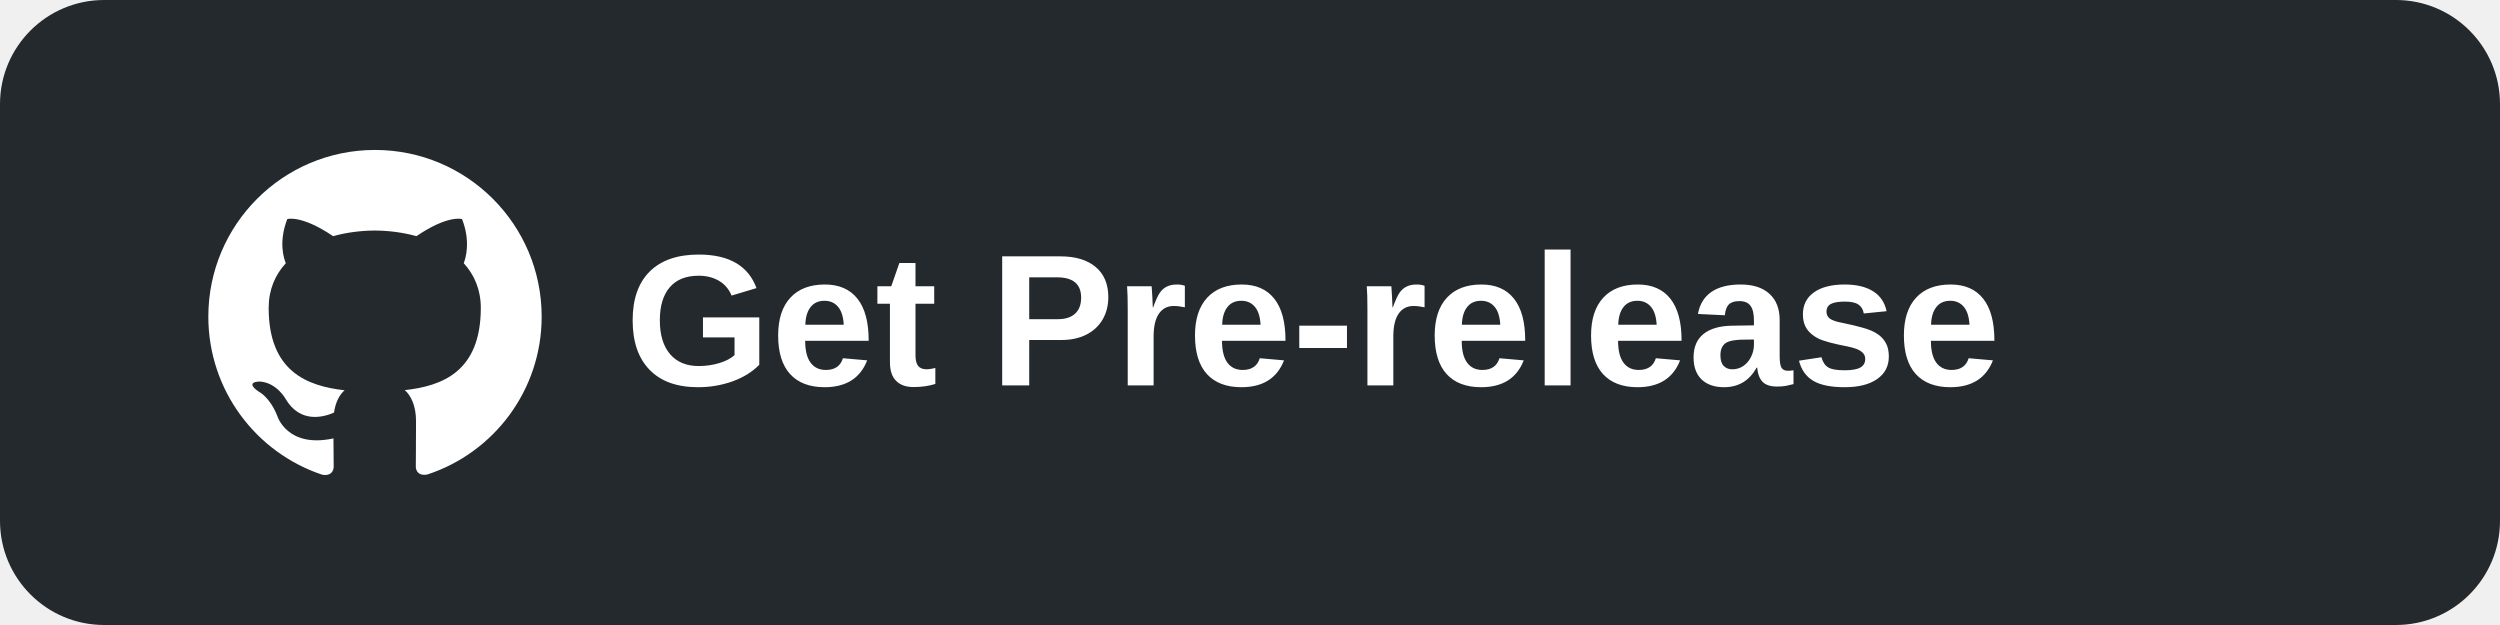
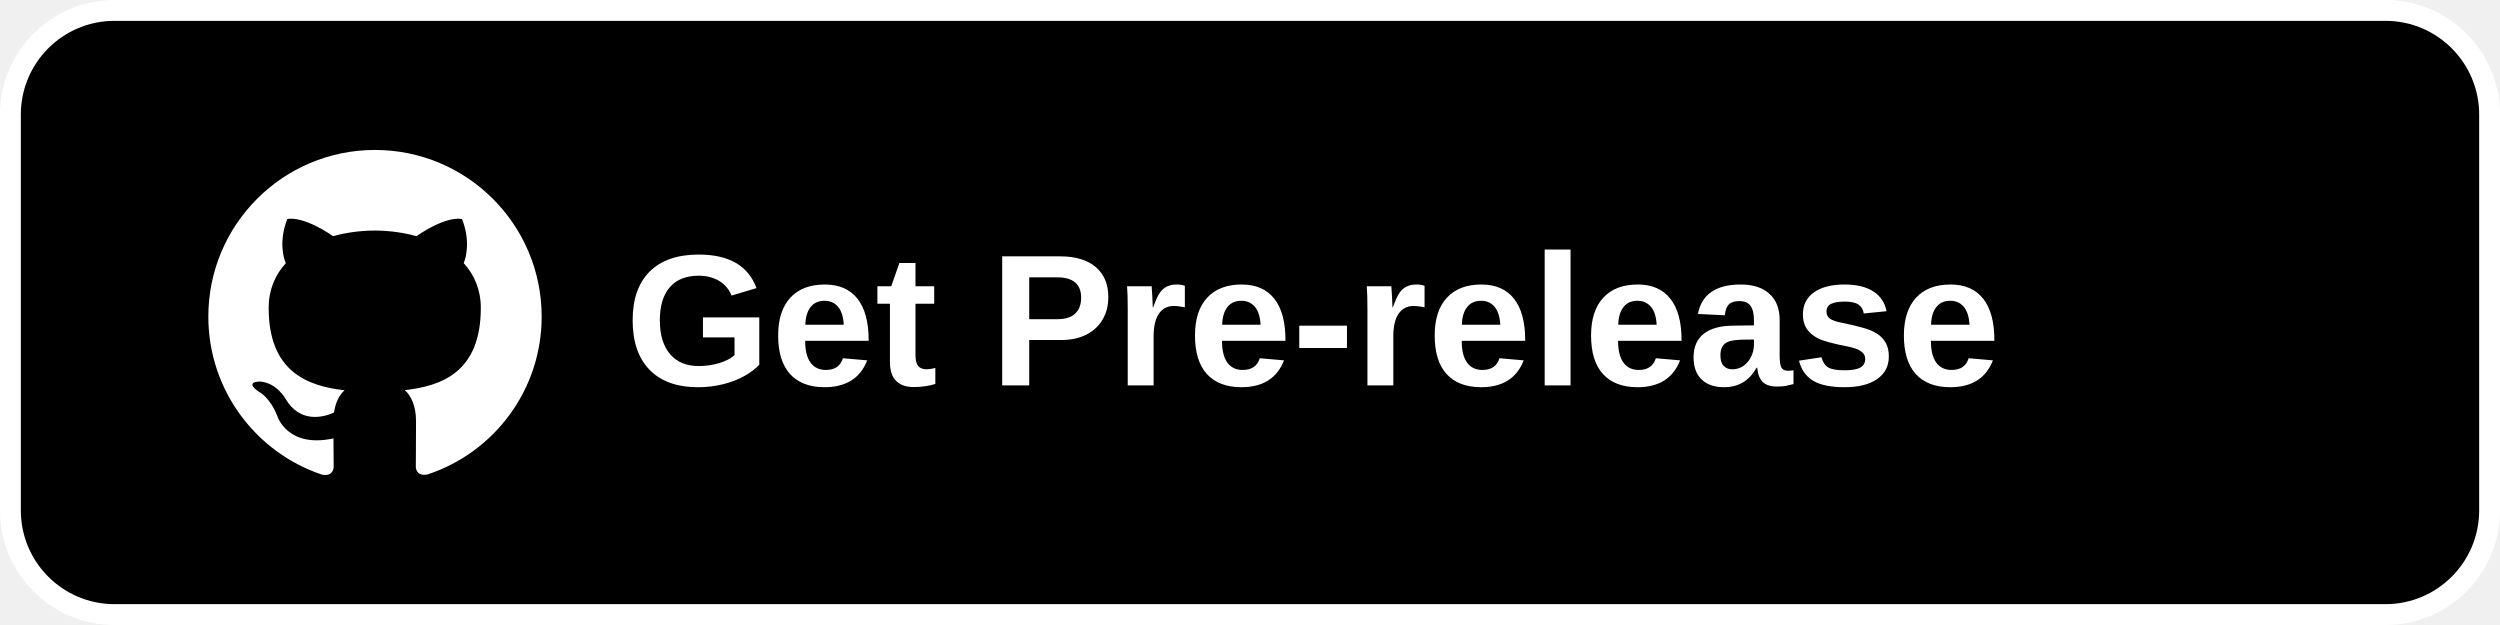
<svg xmlns="http://www.w3.org/2000/svg" width="240" height="60" viewBox="0 0 240 60">
-   <rect width="240" height="60" rx="10" fill="#24292e" />
+   <rect x="1" y="1" width="238" height="58" rx="10" fill="#000000" stroke="#ffffff" stroke-width="2" />
  <g transform="translate(20,14) scale(1.3333)">
    <path fill="#ffffff" d="M12 .297c-6.63 0-12 5.373-12 12 0 5.303 3.438 9.8 8.205 11.385.6.113.82-.258.82-.577 0-.285-.01-1.04-.015-2.04-3.338.724-4.042-1.61-4.042-1.61C4.422 18.07 3.633 17.7 3.633 17.7c-1.087-.744.084-.729.084-.729 1.205.084 1.838 1.236 1.838 1.236 1.07 1.835 2.809 1.305 3.495.998.108-.776.417-1.305.76-1.605-2.665-.3-5.466-1.332-5.466-5.93 0-1.31.465-2.38 1.235-3.22-.135-.303-.54-1.523.105-3.176 0 0 1.005-.322 3.3 1.23.96-.267 1.98-.399 3-.405 1.02.006 2.04.138 3 .405 2.28-1.552 3.285-1.23 3.285-1.23.645 1.653.24 2.873.12 3.176.765.84 1.23 1.91 1.23 3.22 0 4.61-2.805 5.625-5.475 5.92.42.36.81 1.096.81 2.22 0 1.606-.015 2.896-.015 3.286 0 .315.21.69.825.57C20.565 22.092 24 17.592 24 12.297c0-6.627-5.373-12-12-12" />
  </g>
  <text x="60" y="37" font-family="Arial, Helvetica, sans-serif" font-size="18" font-weight="600" fill="#ffffff">Get Pre-release</text>
</svg>
